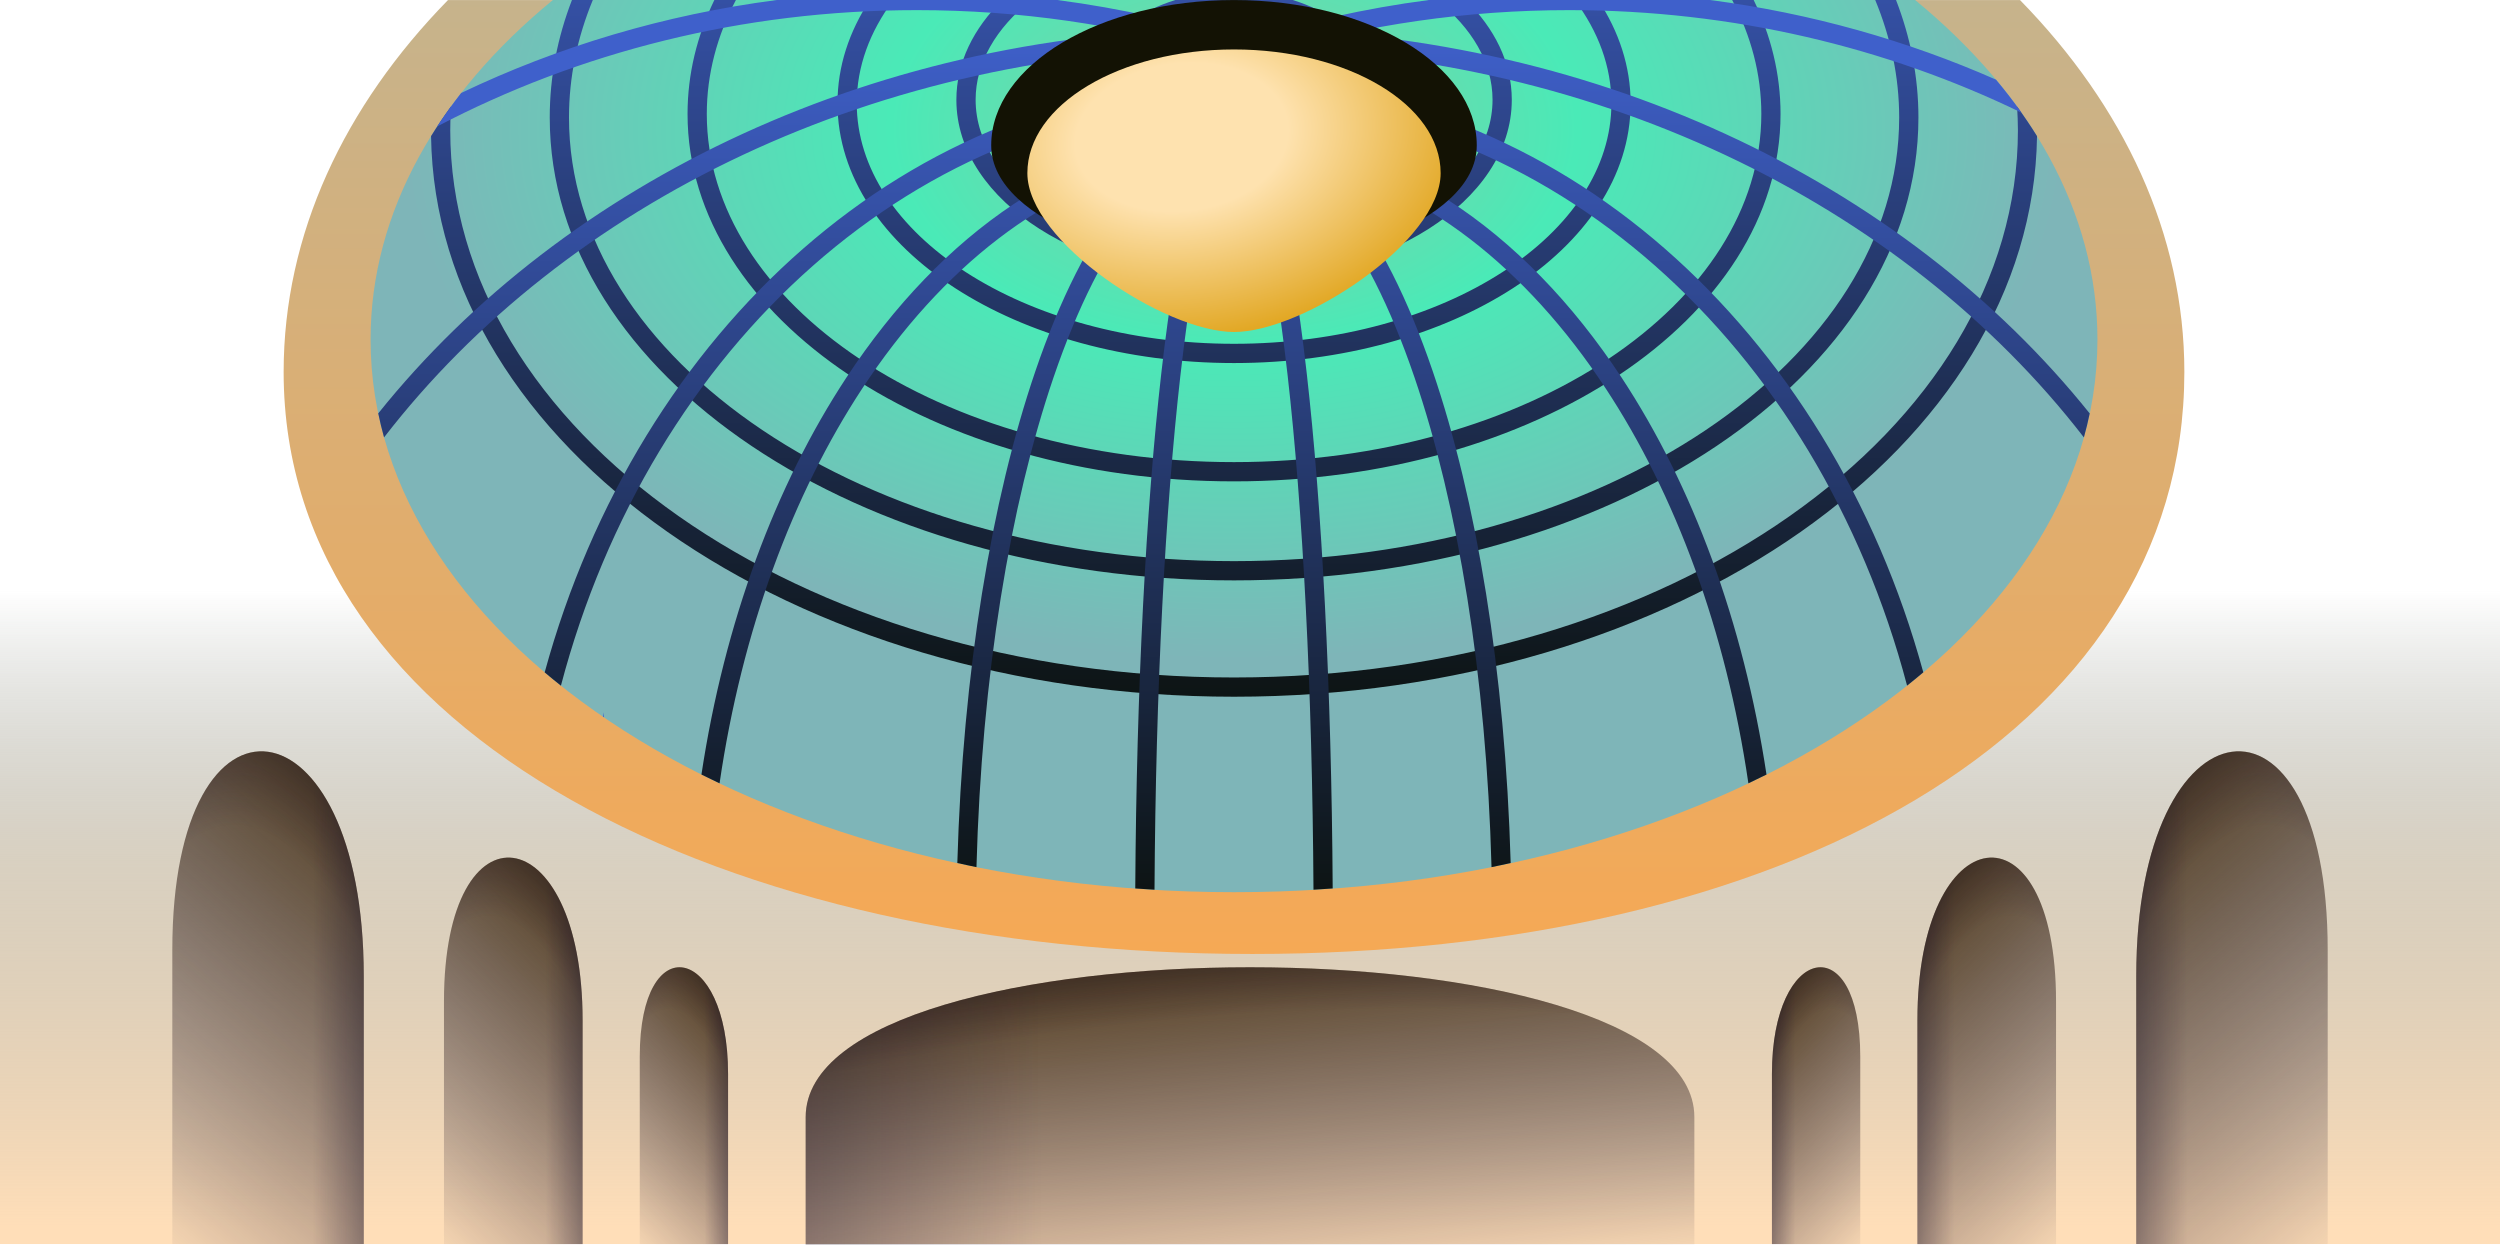
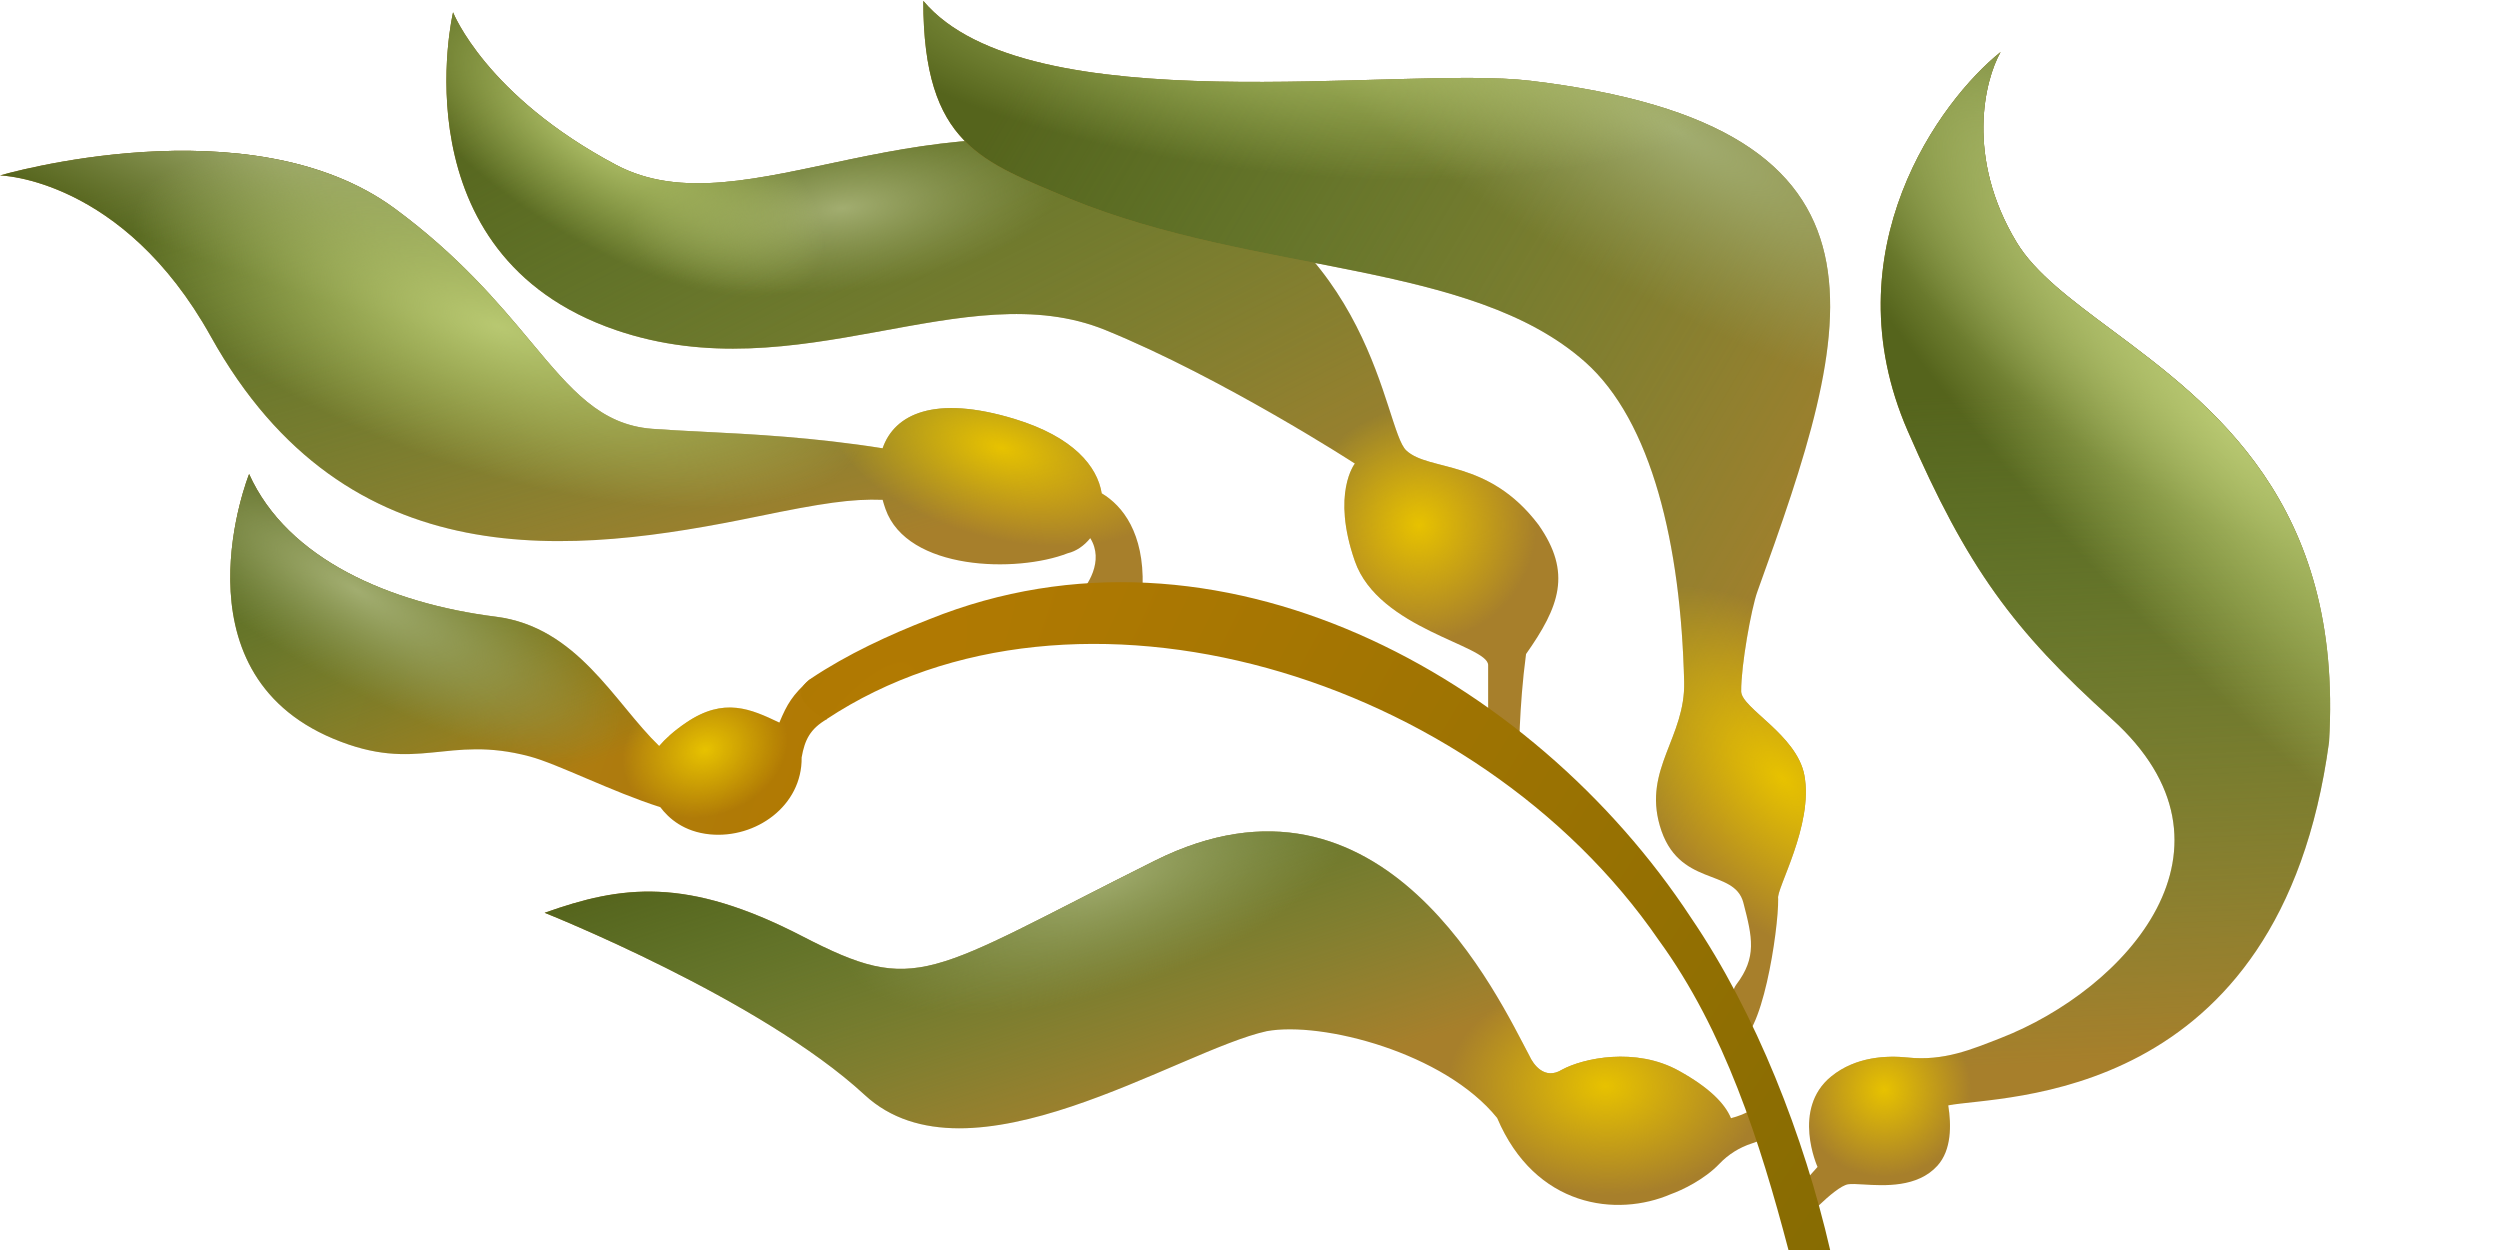
<svg xmlns="http://www.w3.org/2000/svg" viewBox="0 0 240 120" fill="none">
-   <path d="M0 56.645H240V119.426H0V56.645Z" fill="url(#paint0_linear_10773_34118)" />
-   <path d="M193.919 0.005C203.876 10.18 209.698 22.471 209.698 35.711C209.697 70.782 170.618 91.582 120.23 91.582C69.844 91.582 27.23 70.782 27.229 35.711C27.229 22.472 33.051 10.179 43.008 0.005H193.919Z" fill="url(#paint1_linear_10773_34118)" />
-   <path d="M183.849 0C194.816 8.995 201.354 20.308 201.355 32.601C201.355 61.897 164.241 85.65 118.463 85.65C72.685 85.65 35.575 61.897 35.575 32.601C35.576 20.308 42.111 8.995 53.077 0H183.849Z" fill="url(#paint2_radial_10773_34118)" />
-   <path d="M43.296 10.226C43.25 10.979 43.224 11.74 43.224 12.502C43.226 26.879 51.53 39.993 65.143 49.546C78.754 59.096 97.608 65.038 118.472 65.038C139.337 65.036 158.196 59.098 171.806 49.546C185.416 39.993 193.719 26.877 193.72 12.502C193.72 11.742 193.685 10.982 193.639 10.23C194.318 11.162 194.96 12.109 195.555 13.069C195.337 27.984 186.643 41.391 172.865 51.061C158.909 60.855 139.67 66.884 118.472 66.886C97.274 66.886 78.036 60.854 64.079 51.061C50.3 41.391 41.598 27.985 41.381 13.069C41.977 12.107 42.617 11.159 43.296 10.226ZM182.019 0.003C183.409 3.599 184.169 7.377 184.169 11.285C184.168 23.698 176.673 34.833 164.788 42.817C152.896 50.805 136.514 55.716 118.472 55.717C100.43 55.717 84.049 50.804 72.156 42.817C60.27 34.833 52.777 23.699 52.775 11.285C52.775 7.378 53.52 3.598 54.907 0.003H56.908C55.424 3.607 54.623 7.388 54.623 11.285C54.624 22.896 61.63 33.524 73.184 41.285C84.733 49.041 100.747 53.869 118.472 53.869C136.197 53.868 152.208 49.041 163.756 41.285C175.309 33.524 182.32 22.895 182.321 11.285C182.321 7.388 181.511 3.607 180.023 0.003H182.019ZM168.354 0.003C170.014 3.437 170.932 7.109 170.932 10.942C170.929 20.828 164.916 29.674 155.427 35.998C145.929 42.326 132.854 46.21 118.468 46.211C104.082 46.211 91.011 42.324 81.513 35.998C72.023 29.674 66.006 20.829 66.004 10.942C66.004 7.109 66.917 3.436 68.577 0.003H70.646C68.835 3.446 67.852 7.126 67.852 10.942C67.854 20.019 73.376 28.357 82.536 34.461C91.691 40.559 104.396 44.363 118.468 44.363C132.541 44.362 145.249 40.56 154.404 34.461C163.563 28.357 169.086 20.018 169.088 10.942C169.088 7.127 168.101 3.446 166.289 0.003H168.354ZM153.426 0.003C155.415 3.02 156.54 6.367 156.54 9.914C156.538 16.961 152.121 23.22 145.241 27.668C138.349 32.123 128.879 34.852 118.472 34.853C108.066 34.853 98.596 32.122 91.704 27.668C84.822 23.22 80.402 16.962 80.4 9.914C80.4 6.366 81.52 3.02 83.51 0.003H85.768C83.496 3.033 82.248 6.399 82.248 9.914C82.25 16.126 86.145 21.877 92.704 26.118C99.256 30.351 108.368 33.005 118.472 33.005C128.577 33.004 137.689 30.353 144.24 26.118C150.797 21.878 154.695 16.125 154.697 9.914C154.697 6.4 153.444 3.033 151.172 0.003H153.426ZM140.706 0.003C143.461 2.706 145.131 5.984 145.132 9.581C145.131 14.534 141.977 18.892 137.164 21.962C132.338 25.039 125.725 26.915 118.472 26.916C111.219 26.916 104.603 25.038 99.776 21.962C94.963 18.892 91.814 14.534 91.812 9.581C91.813 5.984 93.476 2.706 96.229 0.003H99.015C95.6 2.696 93.661 6.043 93.66 9.581C93.662 13.686 96.272 17.54 100.768 20.407C105.255 23.267 111.517 25.068 118.472 25.068C125.428 25.067 131.686 23.267 136.172 20.407C140.668 17.54 143.283 13.686 143.284 9.581C143.283 6.043 141.336 2.696 137.921 0.003H140.706ZM124.115 0.003C125.732 0.509 127.203 1.225 128.451 2.112C131.037 3.953 132.754 6.583 132.756 9.581C132.754 12.58 131.039 15.213 128.451 17.054C125.861 18.896 122.325 20.01 118.468 20.011C114.612 20.01 111.079 18.894 108.489 17.054C105.901 15.213 104.186 12.581 104.184 9.581C104.186 6.581 105.9 3.954 108.489 2.112C109.737 1.225 111.204 0.509 112.82 0.003H124.115ZM118.468 1.004C114.95 1.004 111.801 2.019 109.557 3.613C107.312 5.21 106.034 7.335 106.032 9.581C106.034 11.826 107.313 13.952 109.557 15.549C111.801 17.143 114.951 18.162 118.468 18.163C121.986 18.162 125.14 17.144 127.383 15.549C129.626 13.952 130.906 11.825 130.908 9.581C130.906 7.337 129.625 5.21 127.383 3.613C125.14 2.018 121.986 1.005 118.468 1.004Z" fill="url(#paint3_linear_10773_34118)" />
-   <path d="M118.463 12.906C133.105 12.907 146.245 21.924 155.68 36.258C162.469 46.575 167.362 59.699 169.584 74.357C169.011 74.645 168.429 74.922 167.845 75.2C165.699 60.552 160.853 47.48 154.138 37.276C146.508 25.683 136.54 17.853 125.495 15.498C126.789 16.481 128.029 17.723 129.204 19.18C132.375 23.113 135.191 28.748 137.538 35.627C141.75 47.974 144.499 64.497 145.024 82.849C144.414 82.981 143.803 83.122 143.186 83.245C142.689 64.896 139.955 48.432 135.789 36.222C133.48 29.453 130.751 24.04 127.766 20.338C125.622 17.68 123.396 15.964 121.145 15.205C121.699 16.285 122.22 17.746 122.696 19.518C123.739 23.401 124.668 28.98 125.445 35.821C126.902 48.641 127.824 66.018 127.938 85.292C127.325 85.336 126.711 85.377 126.094 85.413C125.984 66.141 125.061 48.79 123.611 36.028C122.837 29.22 121.919 23.747 120.911 19.996C120.405 18.115 119.891 16.715 119.387 15.809C119.137 15.357 118.911 15.07 118.729 14.907C118.573 14.768 118.487 14.755 118.468 14.754C118.466 14.754 118.381 14.752 118.207 14.907C118.025 15.07 117.795 15.357 117.544 15.809C117.041 16.715 116.526 18.115 116.021 19.996C115.013 23.747 114.095 29.22 113.321 36.028C111.87 48.79 110.943 66.141 110.833 85.413C110.215 85.377 109.599 85.336 108.985 85.292C109.099 66.018 110.029 48.641 111.486 35.821C112.264 28.98 113.192 23.401 114.236 19.518C114.711 17.749 115.229 16.289 115.782 15.209C113.534 15.97 111.311 17.684 109.17 20.338C106.184 24.04 103.452 29.452 101.142 36.222C96.977 48.432 94.237 64.896 93.741 83.245C93.124 83.122 92.513 82.981 91.903 82.849C92.428 64.496 95.186 47.974 99.398 35.627C101.745 28.748 104.56 23.112 107.732 19.18C108.905 17.726 110.14 16.484 111.432 15.502C100.388 17.858 90.418 25.685 82.789 37.276C76.075 47.48 71.222 60.551 69.078 75.2C68.493 74.922 67.911 74.645 67.338 74.357C69.56 59.698 74.458 46.575 81.247 36.258C90.387 22.372 103.006 13.475 117.098 12.933L118.463 12.906ZM118.468 7.826C149.515 7.828 175.66 31.711 184.638 64.545C184.129 64.976 183.608 65.4 183.079 65.821C174.493 33.221 148.728 9.676 118.468 9.674C88.205 9.674 62.432 33.222 53.848 65.825C53.319 65.404 52.798 64.981 52.289 64.549C61.266 31.711 87.418 7.826 118.468 7.826ZM118.463 2.742C152.554 2.743 182.722 17.365 200.612 39.692C200.451 40.464 200.265 41.23 200.053 41.991C182.681 19.503 152.685 4.591 118.463 4.59C84.242 4.591 54.241 19.502 36.869 41.991C36.657 41.229 36.472 40.461 36.31 39.688C54.2 17.361 84.374 2.743 118.463 2.742Z" fill="url(#paint4_linear_10773_34118)" />
-   <path d="M57.967 68.86C57.937 68.84 57.906 68.822 57.877 68.802C57.907 68.662 57.936 68.522 57.967 68.382V68.86ZM164.184 0.003C173.878 1.275 183.102 3.895 191.619 7.648C192.485 8.685 193.303 9.739 194.062 10.816C181.116 4.537 166.343 0.973 150.644 0.972C140.761 0.972 131.241 2.386 122.316 4.997C125.416 6.102 128.435 7.361 131.367 8.747H126.841C124.392 7.714 121.888 6.764 119.328 5.926C116.768 6.765 114.264 7.714 111.814 8.747H107.289C110.221 7.361 113.24 6.102 116.34 4.997C107.417 2.387 97.901 0.973 88.021 0.972C71.249 0.972 55.53 5.035 41.971 12.137C42.682 11.049 43.45 9.978 44.269 8.928C53.566 4.48 63.77 1.412 74.553 0.003H101.506C107.656 0.809 113.617 2.154 119.328 3.988C125.04 2.154 131.003 0.809 137.154 0.003H164.184Z" fill="#3F60CB" />
-   <path d="M141.77 13.956C141.77 21.662 126.269 25.812 118.463 25.812C110.657 25.812 95.156 21.662 95.156 13.956C95.156 6.25 105.591 0.004 118.463 0.004C131.335 0.004 141.77 6.25 141.77 13.956Z" fill="#131204" />
-   <path d="M138.302 16.623C138.302 23.182 125.109 31.873 118.464 31.873C111.82 31.873 98.627 23.182 98.627 16.623C98.627 10.064 107.508 4.747 118.464 4.747C129.42 4.747 138.302 10.064 138.302 16.623Z" fill="url(#paint5_radial_10773_34118)" />
-   <path d="M170.106 103.085C170.107 90.612 178.584 88.95 178.585 101.422V119.428H170.106V103.085Z" fill="url(#paint6_linear_10773_34118)" />
-   <path d="M170.106 103.085C170.107 90.612 178.584 88.95 178.585 101.422V119.428H170.106V103.085Z" fill="url(#paint7_radial_10773_34118)" />
-   <path d="M170.106 103.085C170.107 90.612 178.584 88.95 178.585 101.422V119.428H170.106V103.085Z" fill="url(#paint8_linear_10773_34118)" />
-   <path d="M184.07 97.964C184.071 78.376 197.38 76.55 197.38 96.139V119.428H184.07V97.964Z" fill="url(#paint9_linear_10773_34118)" />
-   <path d="M184.07 97.964C184.071 78.376 197.38 76.55 197.38 96.139V119.428H184.07V97.964Z" fill="url(#paint10_radial_10773_34118)" />
-   <path d="M184.07 97.964C184.071 78.376 197.38 76.55 197.38 96.139V119.428H184.07V97.964Z" fill="url(#paint11_linear_10773_34118)" />
-   <path d="M205.078 93.722C205.078 66.67 223.459 64.146 223.459 91.198V119.427H205.078V93.722Z" fill="url(#paint12_linear_10773_34118)" />
-   <path d="M205.078 93.722C205.078 66.67 223.459 64.146 223.459 91.198V119.427H205.078V93.722Z" fill="url(#paint13_radial_10773_34118)" />
-   <path d="M205.078 93.722C205.078 66.67 223.459 64.146 223.459 91.198V119.427H205.078V93.722Z" fill="url(#paint14_linear_10773_34118)" />
-   <path d="M69.894 103.085C69.893 90.612 61.416 88.95 61.416 101.422V119.428H69.894V103.085Z" fill="url(#paint15_linear_10773_34118)" />
-   <path d="M69.894 103.085C69.893 90.612 61.416 88.95 61.416 101.422V119.428H69.894V103.085Z" fill="url(#paint16_radial_10773_34118)" />
-   <path d="M69.894 103.085C69.893 90.612 61.416 88.95 61.416 101.422V119.428H69.894V103.085Z" fill="url(#paint17_linear_10773_34118)" />
-   <path d="M55.931 97.964C55.93 78.376 42.621 76.55 42.621 96.139V119.428H55.931V97.964Z" fill="url(#paint18_linear_10773_34118)" />
-   <path d="M55.931 97.964C55.93 78.376 42.621 76.55 42.621 96.139V119.428H55.931V97.964Z" fill="url(#paint19_radial_10773_34118)" />
-   <path d="M55.931 97.964C55.93 78.376 42.621 76.55 42.621 96.139V119.428H55.931V97.964Z" fill="url(#paint20_linear_10773_34118)" />
-   <path d="M34.923 93.722C34.923 66.67 16.542 64.146 16.542 91.198V119.427H34.923V93.722Z" fill="url(#paint21_linear_10773_34118)" />
-   <path d="M34.923 93.722C34.923 66.67 16.542 64.146 16.542 91.198V119.427H34.923V93.722Z" fill="url(#paint22_radial_10773_34118)" />
-   <path d="M34.923 93.722C34.923 66.67 16.542 64.146 16.542 91.198V119.427H34.923V93.722Z" fill="url(#paint23_linear_10773_34118)" />
-   <path d="M77.344 107.243C77.344 88.063 162.659 88.063 162.659 107.243V119.464H77.344V107.243Z" fill="url(#paint24_linear_10773_34118)" />
-   <path d="M77.344 107.243C77.344 88.063 162.659 88.063 162.659 107.243V119.464H77.344V107.243Z" fill="url(#paint25_radial_10773_34118)" />
-   <path d="M77.344 107.243C77.344 88.063 162.659 88.063 162.659 107.243V119.464H77.344V107.243Z" fill="url(#paint26_linear_10773_34118)" />
+   <path d="M84.733 47.984C84.813 48.281 84.906 48.577 85.01 48.872C87.101 54.784 97.61 55.022 102.506 53.111C103.312 52.92 104.074 52.399 104.666 51.662C106.009 53.827 104.48 56.275 103.194 57.5L109.694 56.25C109.831 51.185 107.789 48.564 105.766 47.361C105.345 44.78 103.059 41.944 97.398 40.221C89.678 37.871 85.858 39.779 84.731 43.037C78.124 41.98 72.163 41.682 67.408 41.445C65.63 41.356 64.022 41.276 62.61 41.168C57.634 40.787 54.843 37.452 50.955 32.806C47.855 29.101 44.058 24.563 37.899 20.024C24.007 9.792 0 16.84 0 16.84C0 16.84 11.768 17.068 20.239 32.3C33.328 55.828 55.074 53.216 72.726 49.58C78.952 48.297 81.773 47.874 84.733 47.984Z" fill="#A77F2B" />
+   <path d="M84.733 47.984C84.813 48.281 84.906 48.577 85.01 48.872C87.101 54.784 97.61 55.022 102.506 53.111C103.312 52.92 104.074 52.399 104.666 51.662C106.009 53.827 104.48 56.275 103.194 57.5L109.694 56.25C109.831 51.185 107.789 48.564 105.766 47.361C105.345 44.78 103.059 41.944 97.398 40.221C89.678 37.871 85.858 39.779 84.731 43.037C78.124 41.98 72.163 41.682 67.408 41.445C65.63 41.356 64.022 41.276 62.61 41.168C57.634 40.787 54.843 37.452 50.955 32.806C47.855 29.101 44.058 24.563 37.899 20.024C24.007 9.792 0 16.84 0 16.84C0 16.84 11.768 17.068 20.239 32.3C33.328 55.828 55.074 53.216 72.726 49.58C78.952 48.297 81.773 47.874 84.733 47.984Z" fill="url(#paint0_linear_202_7448)" />
+   <path d="M84.733 47.984C84.813 48.281 84.906 48.577 85.01 48.872C87.101 54.784 97.61 55.022 102.506 53.111C103.312 52.92 104.074 52.399 104.666 51.662C106.009 53.827 104.48 56.275 103.194 57.5L109.694 56.25C109.831 51.185 107.789 48.564 105.766 47.361C105.345 44.78 103.059 41.944 97.398 40.221C89.678 37.871 85.858 39.779 84.731 43.037C78.124 41.98 72.163 41.682 67.408 41.445C65.63 41.356 64.022 41.276 62.61 41.168C57.634 40.787 54.843 37.452 50.955 32.806C47.855 29.101 44.058 24.563 37.899 20.024C24.007 9.792 0 16.84 0 16.84C0 16.84 11.768 17.068 20.239 32.3C33.328 55.828 55.074 53.216 72.726 49.58C78.952 48.297 81.773 47.874 84.733 47.984Z" fill="url(#paint1_radial_202_7448)" />
+   <path d="M84.733 47.984C84.813 48.281 84.906 48.577 85.01 48.872C87.101 54.784 97.61 55.022 102.506 53.111C103.312 52.92 104.074 52.399 104.666 51.662C106.009 53.827 104.48 56.275 103.194 57.5L109.694 56.25C109.831 51.185 107.789 48.564 105.766 47.361C105.345 44.78 103.059 41.944 97.398 40.221C89.678 37.871 85.858 39.779 84.731 43.037C78.124 41.98 72.163 41.682 67.408 41.445C65.63 41.356 64.022 41.276 62.61 41.168C57.634 40.787 54.843 37.452 50.955 32.806C47.855 29.101 44.058 24.563 37.899 20.024C24.007 9.792 0 16.84 0 16.84C0 16.84 11.768 17.068 20.239 32.3C33.328 55.828 55.074 53.216 72.726 49.58C78.952 48.297 81.773 47.874 84.733 47.984Z" fill="url(#paint2_radial_202_7448)" />
+   <path d="M84.733 47.984C84.813 48.281 84.906 48.577 85.01 48.872C87.101 54.784 97.61 55.022 102.506 53.111C103.312 52.92 104.074 52.399 104.666 51.662C106.009 53.827 104.48 56.275 103.194 57.5L109.694 56.25C109.831 51.185 107.789 48.564 105.766 47.361C105.345 44.78 103.059 41.944 97.398 40.221C89.678 37.871 85.858 39.779 84.731 43.037C78.124 41.98 72.163 41.682 67.408 41.445C65.63 41.356 64.022 41.276 62.61 41.168C57.634 40.787 54.843 37.452 50.955 32.806C47.855 29.101 44.058 24.563 37.899 20.024C24.007 9.792 0 16.84 0 16.84C0 16.84 11.768 17.068 20.239 32.3C33.328 55.828 55.074 53.216 72.726 49.58C78.952 48.297 81.773 47.874 84.733 47.984Z" fill="url(#paint3_radial_202_7448)" />
+   <path d="M79.378 69.036C79.378 69.036 78.43 64.592 77.682 65.272C76.082 66.732 75.569 67.562 74.819 69.368C72.069 68.062 69.518 66.9 65.878 69.368C64.666 70.192 63.866 70.932 63.278 71.62C58.97 67.432 55.422 60.184 47.602 59.204C37.45 57.932 27.594 53.696 23.914 45.508C23.914 45.508 16.394 64.384 32.006 70.92C40.098 74.308 42.894 70.496 50.838 72.616C53.53 73.332 58.746 76.012 63.39 77.488C64.194 78.56 65.646 79.856 68.158 80.1C72.546 80.524 77.022 77.372 76.958 72.712C77.258 71.016 77.774 69.98 79.374 69.04L79.378 69.036Z" fill="url(#paint4_linear_202_7448)" />
+   <path d="M79.378 69.036C79.378 69.036 78.43 64.592 77.682 65.272C76.082 66.732 75.569 67.562 74.819 69.368C72.069 68.062 69.518 66.9 65.878 69.368C64.666 70.192 63.866 70.932 63.278 71.62C58.97 67.432 55.422 60.184 47.602 59.204C37.45 57.932 27.594 53.696 23.914 45.508C23.914 45.508 16.394 64.384 32.006 70.92C40.098 74.308 42.894 70.496 50.838 72.616C53.53 73.332 58.746 76.012 63.39 77.488C64.194 78.56 65.646 79.856 68.158 80.1C72.546 80.524 77.022 77.372 76.958 72.712C77.258 71.016 77.774 69.98 79.374 69.04L79.378 69.036Z" fill="url(#paint5_linear_202_7448)" />
+   <path d="M79.378 69.036C79.378 69.036 78.43 64.592 77.682 65.272C76.082 66.732 75.569 67.562 74.819 69.368C72.069 68.062 69.518 66.9 65.878 69.368C64.666 70.192 63.866 70.932 63.278 71.62C58.97 67.432 55.422 60.184 47.602 59.204C37.45 57.932 27.594 53.696 23.914 45.508C23.914 45.508 16.394 64.384 32.006 70.92C40.098 74.308 42.894 70.496 50.838 72.616C53.53 73.332 58.746 76.012 63.39 77.488C64.194 78.56 65.646 79.856 68.158 80.1C72.546 80.524 77.022 77.372 76.958 72.712C77.258 71.016 77.774 69.98 79.374 69.04L79.378 69.036Z" fill="url(#paint6_radial_202_7448)" />
+   <path d="M79.378 69.036C79.378 69.036 78.43 64.592 77.682 65.272C76.082 66.732 75.569 67.562 74.819 69.368C72.069 68.062 69.518 66.9 65.878 69.368C64.666 70.192 63.866 70.932 63.278 71.62C58.97 67.432 55.422 60.184 47.602 59.204C37.45 57.932 27.594 53.696 23.914 45.508C23.914 45.508 16.394 64.384 32.006 70.92C40.098 74.308 42.894 70.496 50.838 72.616C53.53 73.332 58.746 76.012 63.39 77.488C64.194 78.56 65.646 79.856 68.158 80.1C72.546 80.524 77.022 77.372 76.958 72.712C77.258 71.016 77.774 69.98 79.374 69.04L79.378 69.036Z" fill="url(#paint7_radial_202_7448)" />
+   <path d="M142.861 68.375C142.861 68.375 142.861 65.75 142.861 63.849C142.861 61.949 132.34 60.392 130.069 53.875C127.797 47.358 130.069 44.5 130.069 44.5C130.069 44.5 117.309 36.243 106.119 31.684C92.619 26.184 76.619 37.684 59.119 31.684C38.027 24.452 43.493 1.184 43.493 1.184C43.493 1.184 46.619 9.184 59.119 15.819C71.619 22.455 88.931 7.776 112.309 15.819C131.966 22.582 132.807 41.187 135 43.243C137.194 45.3 142.861 44 147.694 50.375C150.944 55 149.694 58.25 146.5 62.789C145.819 67.875 145.819 72.75 145.819 72.75L141.942 71.55L142.861 68.375Z" fill="#A77F2B" />
+   <path d="M142.861 68.375C142.861 68.375 142.861 65.75 142.861 63.849C142.861 61.949 132.34 60.392 130.069 53.875C127.797 47.358 130.069 44.5 130.069 44.5C130.069 44.5 117.309 36.243 106.119 31.684C92.619 26.184 76.619 37.684 59.119 31.684C38.027 24.452 43.493 1.184 43.493 1.184C43.493 1.184 46.619 9.184 59.119 15.819C71.619 22.455 88.931 7.776 112.309 15.819C131.966 22.582 132.807 41.187 135 43.243C137.194 45.3 142.861 44 147.694 50.375C150.944 55 149.694 58.25 146.5 62.789C145.819 67.875 145.819 72.75 145.819 72.75L141.942 71.55L142.861 68.375Z" fill="url(#paint8_linear_202_7448)" />
+   <path d="M142.861 68.375C142.861 68.375 142.861 65.75 142.861 63.849C142.861 61.949 132.34 60.392 130.069 53.875C127.797 47.358 130.069 44.5 130.069 44.5C130.069 44.5 117.309 36.243 106.119 31.684C92.619 26.184 76.619 37.684 59.119 31.684C38.027 24.452 43.493 1.184 43.493 1.184C43.493 1.184 46.619 9.184 59.119 15.819C71.619 22.455 88.931 7.776 112.309 15.819C131.966 22.582 132.807 41.187 135 43.243C137.194 45.3 142.861 44 147.694 50.375C150.944 55 149.694 58.25 146.5 62.789C145.819 67.875 145.819 72.75 145.819 72.75L141.942 71.55L142.861 68.375Z" fill="url(#paint9_radial_202_7448)" />
+   <path d="M142.861 68.375C142.861 68.375 142.861 65.75 142.861 63.849C142.861 61.949 132.34 60.392 130.069 53.875C127.797 47.358 130.069 44.5 130.069 44.5C130.069 44.5 117.309 36.243 106.119 31.684C92.619 26.184 76.619 37.684 59.119 31.684C38.027 24.452 43.493 1.184 43.493 1.184C43.493 1.184 46.619 9.184 59.119 15.819C71.619 22.455 88.931 7.776 112.309 15.819C131.966 22.582 132.807 41.187 135 43.243C137.194 45.3 142.861 44 147.694 50.375C150.944 55 149.694 58.25 146.5 62.789C145.819 67.875 145.819 72.75 145.819 72.75L141.942 71.55L142.861 68.375Z" fill="url(#paint10_radial_202_7448)" />
+   <path d="M142.861 68.375C142.861 68.375 142.861 65.75 142.861 63.849C142.861 61.949 132.34 60.392 130.069 53.875C127.797 47.358 130.069 44.5 130.069 44.5C130.069 44.5 117.309 36.243 106.119 31.684C92.619 26.184 76.619 37.684 59.119 31.684C38.027 24.452 43.493 1.184 43.493 1.184C43.493 1.184 46.619 9.184 59.119 15.819C71.619 22.455 88.931 7.776 112.309 15.819C131.966 22.582 132.807 41.187 135 43.243C137.194 45.3 142.861 44 147.694 50.375C150.944 55 149.694 58.25 146.5 62.789C145.819 67.875 145.819 72.75 145.819 72.75L141.942 71.55L142.861 68.375Z" fill="url(#paint11_radial_202_7448)" />
+   <path d="M102.752 19.105C120.633 26.383 141.178 24.992 152.167 34.744C158.578 40.433 161.363 52.308 161.681 65.465C161.808 70.787 157.772 73.8 159.337 79.253C161.057 85.246 166.492 83.286 167.366 86.666C168.236 90.024 168.661 91.9 166.698 94.5C165.435 96.173 168.709 97.449 166.698 99.999C169.106 100.083 170.75 89.299 170.703 86.282C170.476 85.372 174.115 79.211 173.217 74.415C172.487 70.53 167.167 67.98 167.151 66.379C167.123 63.947 168.133 58.381 168.709 56.792C177.873 31.423 184.051 12.196 146.888 7.75C134.469 6.264 98.638 12 88.638 0.087C88.638 14 94.347 15.487 102.752 19.105Z" fill="#A77F2B" />
+   <path d="M102.752 19.105C120.633 26.383 141.178 24.992 152.167 34.744C158.578 40.433 161.363 52.308 161.681 65.465C161.808 70.787 157.772 73.8 159.337 79.253C161.057 85.246 166.492 83.286 167.366 86.666C168.236 90.024 168.661 91.9 166.698 94.5C165.435 96.173 168.709 97.449 166.698 99.999C169.106 100.083 170.75 89.299 170.703 86.282C170.476 85.372 174.115 79.211 173.217 74.415C172.487 70.53 167.167 67.98 167.151 66.379C167.123 63.947 168.133 58.381 168.709 56.792C177.873 31.423 184.051 12.196 146.888 7.75C134.469 6.264 98.638 12 88.638 0.087C88.638 14 94.347 15.487 102.752 19.105Z" fill="url(#paint12_linear_202_7448)" />
+   <path d="M102.752 19.105C120.633 26.383 141.178 24.992 152.167 34.744C158.578 40.433 161.363 52.308 161.681 65.465C161.808 70.787 157.772 73.8 159.337 79.253C161.057 85.246 166.492 83.286 167.366 86.666C168.236 90.024 168.661 91.9 166.698 94.5C165.435 96.173 168.709 97.449 166.698 99.999C169.106 100.083 170.75 89.299 170.703 86.282C170.476 85.372 174.115 79.211 173.217 74.415C172.487 70.53 167.167 67.98 167.151 66.379C167.123 63.947 168.133 58.381 168.709 56.792C177.873 31.423 184.051 12.196 146.888 7.75C134.469 6.264 98.638 12 88.638 0.087C88.638 14 94.347 15.487 102.752 19.105Z" fill="url(#paint13_radial_202_7448)" />
+   <path d="M102.752 19.105C120.633 26.383 141.178 24.992 152.167 34.744C158.578 40.433 161.363 52.308 161.681 65.465C161.808 70.787 157.772 73.8 159.337 79.253C161.057 85.246 166.492 83.286 167.366 86.666C168.236 90.024 168.661 91.9 166.698 94.5C165.435 96.173 168.709 97.449 166.698 99.999C169.106 100.083 170.75 89.299 170.703 86.282C170.476 85.372 174.115 79.211 173.217 74.415C172.487 70.53 167.167 67.98 167.151 66.379C167.123 63.947 168.133 58.381 168.709 56.792C177.873 31.423 184.051 12.196 146.888 7.75C134.469 6.264 98.638 12 88.638 0.087C88.638 14 94.347 15.487 102.752 19.105Z" fill="url(#paint14_radial_202_7448)" />
+   <path d="M102.752 19.105C120.633 26.383 141.178 24.992 152.167 34.744C158.578 40.433 161.363 52.308 161.681 65.465C161.808 70.787 157.772 73.8 159.337 79.253C161.057 85.246 166.492 83.286 167.366 86.666C168.236 90.024 168.661 91.9 166.698 94.5C165.435 96.173 168.709 97.449 166.698 99.999C169.106 100.083 170.75 89.299 170.703 86.282C170.476 85.372 174.115 79.211 173.217 74.415C172.487 70.53 167.167 67.98 167.151 66.379C167.123 63.947 168.133 58.381 168.709 56.792C177.873 31.423 184.051 12.196 146.888 7.75C134.469 6.264 98.638 12 88.638 0.087C88.638 14 94.347 15.487 102.752 19.105Z" fill="url(#paint15_radial_202_7448)" />
+   <path d="M171.142 108.236L169.73 104.848C169.046 106.284 167.566 106.984 166.174 107.348C165.598 105.956 164.122 104.424 161.178 102.796C157.01 100.484 151.966 101.6 149.962 102.684C148.27 103.736 147.186 102.16 146.826 101.364C143.954 95.992 132.838 71.64 110.858 82.632C88.878 93.624 88.13 95.62 77.014 89.876C65.898 84.132 59.654 85.004 52.286 87.628C52.286 87.628 73.018 95.872 83.01 105.112C93.002 114.352 113.11 100.864 121.602 98.992C126.922 98.02 138.686 101.076 143.73 107.324C147.382 115.924 155.21 116.88 160.41 114.636C161.45 114.268 163.63 113.232 165.07 111.716C165.922 110.82 166.994 110.152 168.17 109.772C170.71 108.952 171.142 108.236 171.142 108.236Z" fill="#A77F2B" />
+   <path d="M171.142 108.236L169.73 104.848C169.046 106.284 167.566 106.984 166.174 107.348C165.598 105.956 164.122 104.424 161.178 102.796C157.01 100.484 151.966 101.6 149.962 102.684C148.27 103.736 147.186 102.16 146.826 101.364C143.954 95.992 132.838 71.64 110.858 82.632C88.878 93.624 88.13 95.62 77.014 89.876C65.898 84.132 59.654 85.004 52.286 87.628C52.286 87.628 73.018 95.872 83.01 105.112C93.002 114.352 113.11 100.864 121.602 98.992C126.922 98.02 138.686 101.076 143.73 107.324C147.382 115.924 155.21 116.88 160.41 114.636C161.45 114.268 163.63 113.232 165.07 111.716C165.922 110.82 166.994 110.152 168.17 109.772C170.71 108.952 171.142 108.236 171.142 108.236Z" fill="url(#paint16_linear_202_7448)" />
+   <path d="M171.142 108.236L169.73 104.848C169.046 106.284 167.566 106.984 166.174 107.348C165.598 105.956 164.122 104.424 161.178 102.796C157.01 100.484 151.966 101.6 149.962 102.684C148.27 103.736 147.186 102.16 146.826 101.364C143.954 95.992 132.838 71.64 110.858 82.632C88.878 93.624 88.13 95.62 77.014 89.876C65.898 84.132 59.654 85.004 52.286 87.628C52.286 87.628 73.018 95.872 83.01 105.112C93.002 114.352 113.11 100.864 121.602 98.992C126.922 98.02 138.686 101.076 143.73 107.324C147.382 115.924 155.21 116.88 160.41 114.636C161.45 114.268 163.63 113.232 165.07 111.716C165.922 110.82 166.994 110.152 168.17 109.772C170.71 108.952 171.142 108.236 171.142 108.236Z" fill="url(#paint17_radial_202_7448)" />
+   <path d="M171.142 108.236L169.73 104.848C169.046 106.284 167.566 106.984 166.174 107.348C165.598 105.956 164.122 104.424 161.178 102.796C157.01 100.484 151.966 101.6 149.962 102.684C148.27 103.736 147.186 102.16 146.826 101.364C143.954 95.992 132.838 71.64 110.858 82.632C88.878 93.624 88.13 95.62 77.014 89.876C65.898 84.132 59.654 85.004 52.286 87.628C52.286 87.628 73.018 95.872 83.01 105.112C93.002 114.352 113.11 100.864 121.602 98.992C126.922 98.02 138.686 101.076 143.73 107.324C147.382 115.924 155.21 116.88 160.41 114.636C161.45 114.268 163.63 113.232 165.07 111.716C165.922 110.82 166.994 110.152 168.17 109.772C170.71 108.952 171.142 108.236 171.142 108.236Z" fill="url(#paint18_radial_202_7448)" />
+   <path d="M187.029 106.115C192.054 105.125 218.902 106.115 223.587 71.234C224.987 48.256 212.344 38.841 202.709 31.667C198.786 28.746 195.361 26.196 193.587 23.253C188.682 15.118 190.521 7.695 192.054 5C186.288 9.607 175.611 24.06 183.144 41.375C188.856 54.504 193.253 60.491 202.709 69C216.457 81.372 204.086 94.973 192.054 99.658C189.276 100.739 186.603 101.884 183.144 101.523C181.179 101.318 178.164 101.416 175.796 103.341C171.961 106.457 174.483 112.026 174.483 112.026L171.142 115.76L172.784 117.585C172.784 117.585 176.097 113.918 177.409 113.694C177.728 113.64 178.25 113.671 178.893 113.71C180.897 113.83 184.08 114.021 185.99 111.912C187.354 110.408 187.335 108.007 187.029 106.115Z" fill="#A77F2B" />
+   <path d="M187.029 106.115C192.054 105.125 218.902 106.115 223.587 71.234C224.987 48.256 212.344 38.841 202.709 31.667C198.786 28.746 195.361 26.196 193.587 23.253C188.682 15.118 190.521 7.695 192.054 5C186.288 9.607 175.611 24.06 183.144 41.375C188.856 54.504 193.253 60.491 202.709 69C216.457 81.372 204.086 94.973 192.054 99.658C189.276 100.739 186.603 101.884 183.144 101.523C181.179 101.318 178.164 101.416 175.796 103.341C171.961 106.457 174.483 112.026 174.483 112.026L171.142 115.76L172.784 117.585C172.784 117.585 176.097 113.918 177.409 113.694C177.728 113.64 178.25 113.671 178.893 113.71C180.897 113.83 184.08 114.021 185.99 111.912C187.354 110.408 187.335 108.007 187.029 106.115Z" fill="url(#paint19_linear_202_7448)" />
+   <path d="M187.029 106.115C192.054 105.125 218.902 106.115 223.587 71.234C224.987 48.256 212.344 38.841 202.709 31.667C198.786 28.746 195.361 26.196 193.587 23.253C188.682 15.118 190.521 7.695 192.054 5C186.288 9.607 175.611 24.06 183.144 41.375C188.856 54.504 193.253 60.491 202.709 69C216.457 81.372 204.086 94.973 192.054 99.658C189.276 100.739 186.603 101.884 183.144 101.523C181.179 101.318 178.164 101.416 175.796 103.341C171.961 106.457 174.483 112.026 174.483 112.026L171.142 115.76L172.784 117.585C172.784 117.585 176.097 113.918 177.409 113.694C177.728 113.64 178.25 113.671 178.893 113.71C180.897 113.83 184.08 114.021 185.99 111.912C187.354 110.408 187.335 108.007 187.029 106.115Z" fill="url(#paint20_radial_202_7448)" />
+   <path d="M187.029 106.115C192.054 105.125 218.902 106.115 223.587 71.234C224.987 48.256 212.344 38.841 202.709 31.667C198.786 28.746 195.361 26.196 193.587 23.253C188.682 15.118 190.521 7.695 192.054 5C186.288 9.607 175.611 24.06 183.144 41.375C188.856 54.504 193.253 60.491 202.709 69C216.457 81.372 204.086 94.973 192.054 99.658C189.276 100.739 186.603 101.884 183.144 101.523C181.179 101.318 178.164 101.416 175.796 103.341C171.961 106.457 174.483 112.026 174.483 112.026L171.142 115.76L172.784 117.585C172.784 117.585 176.097 113.918 177.409 113.694C177.728 113.64 178.25 113.671 178.893 113.71C180.897 113.83 184.08 114.021 185.99 111.912C187.354 110.408 187.335 108.007 187.029 106.115Z" fill="url(#paint21_radial_202_7448)" />
+   <path d="M187.029 106.115C192.054 105.125 218.902 106.115 223.587 71.234C224.987 48.256 212.344 38.841 202.709 31.667C198.786 28.746 195.361 26.196 193.587 23.253C188.682 15.118 190.521 7.695 192.054 5C186.288 9.607 175.611 24.06 183.144 41.375C188.856 54.504 193.253 60.491 202.709 69C216.457 81.372 204.086 94.973 192.054 99.658C189.276 100.739 186.603 101.884 183.144 101.523C181.179 101.318 178.164 101.416 175.796 103.341C171.961 106.457 174.483 112.026 174.483 112.026L171.142 115.76L172.784 117.585C172.784 117.585 176.097 113.918 177.409 113.694C177.728 113.64 178.25 113.671 178.893 113.71C180.897 113.83 184.08 114.021 185.99 111.912C187.354 110.408 187.335 108.007 187.029 106.115Z" fill="url(#paint22_radial_202_7448)" />
+   <path d="M77.846 65.144C81.322 62.816 85.37 60.94 89.234 59.44C116.846 48.324 147.034 64.796 162.338 88.104C168.618 97.328 173.194 109.148 175.694 120H171.694C168.958 109.604 165.554 98.936 159.258 90.28C141.65 64.652 103.179 53.251 79.319 69.062C79.319 69.062 75.074 67.043 77.85 65.148L77.846 65.144Z" fill="url(#paint23_radial_202_7448)" />
  <defs>
-     <linearGradient id="paint0_linear_10773_34118" x1="125.361" y1="117.693" x2="125.361" y2="56.645" gradientUnits="userSpaceOnUse">
-       <stop stop-color="#FFDEB8" />
-       <stop offset="0.576" stop-color="#BCAD92" stop-opacity="0.57" />
-       <stop offset="1" stop-color="#626B61" stop-opacity="0" />
+     <linearGradient id="paint0_linear_202_7448" x1="30.221" y1="12.252" x2="44.882" y2="63.54" gradientUnits="userSpaceOnUse">
+       <stop stop-color="#55641C" />
+       <stop offset="1" stop-color="#2A8A46" stop-opacity="0" />
    </linearGradient>
-     <linearGradient id="paint1_linear_10773_34118" x1="118.465" y1="-25.338" x2="118.465" y2="96.237" gradientUnits="userSpaceOnUse">
-       <stop stop-color="#B9B69B" />
-       <stop offset="1" stop-color="#F8A852" />
+     <radialGradient id="paint1_radial_202_7448" cx="0" cy="0" r="1" gradientUnits="userSpaceOnUse" gradientTransform="translate(96.1939 43) rotate(104.744) scale(9.82344 19.3878)">
+       <stop stop-color="#E7C200" />
+       <stop offset="0.881" stop-color="#E7C200" stop-opacity="0" />
+     </radialGradient>
+     <radialGradient id="paint2_radial_202_7448" cx="0" cy="0" r="1" gradientUnits="userSpaceOnUse" gradientTransform="translate(24.452 13.2703) rotate(110.35) scale(14.5905 63.4704)">
+       <stop stop-color="#A2AD70" />
+       <stop offset="0.872" stop-color="#95A160" stop-opacity="0" />
+     </radialGradient>
+     <radialGradient id="paint3_radial_202_7448" cx="0" cy="0" r="1" gradientUnits="userSpaceOnUse" gradientTransform="translate(47.8796 31.3361) rotate(108.136) scale(16.0488 42.0866)">
+       <stop stop-color="#B8C871" />
+       <stop offset="0.872" stop-color="#C0D26F" stop-opacity="0" />
+     </radialGradient>
+     <linearGradient id="paint4_linear_202_7448" x1="23.319" y1="46.5" x2="79.378" y2="65.875" gradientUnits="userSpaceOnUse">
+       <stop stop-color="#A77F2B" />
+       <stop offset="1" stop-color="#B17A03" />
    </linearGradient>
-     <radialGradient id="paint2_radial_10773_34118" cx="0" cy="0" r="1" gradientUnits="userSpaceOnUse" gradientTransform="translate(118.465 12.2615) rotate(90) scale(73.3877 114.668)">
-       <stop stop-color="#88CAA5" />
-       <stop offset="0.288" stop-color="#4AEAB7" />
-       <stop offset="0.697" stop-color="#7EB5B8" />
+     <linearGradient id="paint5_linear_202_7448" x1="35.291" y1="43.993" x2="48.024" y2="76.888" gradientUnits="userSpaceOnUse">
+       <stop stop-color="#55641C" />
+       <stop offset="1" stop-color="#2A8A46" stop-opacity="0" />
+     </linearGradient>
+     <radialGradient id="paint6_radial_202_7448" cx="0" cy="0" r="1" gradientUnits="userSpaceOnUse" gradientTransform="translate(67.6937 72) rotate(71.5651) scale(6.32456 8.07827)">
+       <stop stop-color="#E7C200" />
+       <stop offset="1" stop-color="#E7C200" stop-opacity="0" />
    </radialGradient>
-     <linearGradient id="paint3_linear_10773_34118" x1="118.465" y1="-18.015" x2="118.465" y2="66.886" gradientUnits="userSpaceOnUse">
-       <stop stop-color="#3F60CB" />
-       <stop offset="1" stop-color="#0D1414" />
+     <radialGradient id="paint7_radial_202_7448" cx="0" cy="0" r="1" gradientUnits="userSpaceOnUse" gradientTransform="translate(34.1938 56.625) rotate(120.101) scale(9.96948 33.3925)">
+       <stop stop-color="#A2AD70" />
+       <stop offset="0.866" stop-color="#95A160" stop-opacity="0" />
+     </radialGradient>
+     <linearGradient id="paint8_linear_202_7448" x1="89.344" y1="-13.241" x2="124.797" y2="55.981" gradientUnits="userSpaceOnUse">
+       <stop stop-color="#55641C" />
+       <stop offset="1" stop-color="#2A8A46" stop-opacity="0" />
    </linearGradient>
-     <linearGradient id="paint4_linear_10773_34118" x1="118.461" y1="2.742" x2="118.461" y2="85.413" gradientUnits="userSpaceOnUse">
-       <stop stop-color="#3F60CB" />
-       <stop offset="1" stop-color="#0D1414" />
+     <radialGradient id="paint9_radial_202_7448" cx="0" cy="0" r="1" gradientUnits="userSpaceOnUse" gradientTransform="translate(136.194 50.375) rotate(49.0535) scale(11.2535)">
+       <stop stop-color="#E7C200" />
+       <stop offset="1" stop-color="#E7C200" stop-opacity="0" />
+     </radialGradient>
+     <radialGradient id="paint10_radial_202_7448" cx="0" cy="0" r="1" gradientUnits="userSpaceOnUse" gradientTransform="translate(80.9438 20) rotate(83.2902) scale(14.9776 39.428)">
+       <stop stop-color="#A2AD70" />
+       <stop offset="0.526" stop-color="#95A160" stop-opacity="0" />
+     </radialGradient>
+     <radialGradient id="paint11_radial_202_7448" cx="0" cy="0" r="1" gradientUnits="userSpaceOnUse" gradientTransform="translate(57.5688 12.625) rotate(-57.3391) scale(11.5812 28.5054)">
+       <stop stop-color="#B8C871" />
+       <stop offset="0.872" stop-color="#C0D26F" stop-opacity="0" />
+     </radialGradient>
+     <linearGradient id="paint12_linear_202_7448" x1="90.409" y1="12.97" x2="173.258" y2="62.014" gradientUnits="userSpaceOnUse">
+       <stop offset="0.036" stop-color="#55641C" />
+       <stop offset="1" stop-color="#2A8A46" stop-opacity="0" />
    </linearGradient>
-     <radialGradient id="paint5_radial_10773_34118" cx="0" cy="0" r="1" gradientTransform="matrix(5.01813 18.712 -27.369 5.19964 113.446 13.161)" gradientUnits="userSpaceOnUse">
-       <stop offset="0.367" stop-color="#FEE2AF" />
-       <stop offset="1" stop-color="#E2A825" />
+     <radialGradient id="paint13_radial_202_7448" cx="0" cy="0" r="1" gradientUnits="userSpaceOnUse" gradientTransform="translate(171.194 74.75) rotate(134.215) scale(12.9059 23.0176)">
+       <stop stop-color="#E7C200" />
+       <stop offset="1" stop-color="#E7C200" stop-opacity="0" />
    </radialGradient>
-     <linearGradient id="paint6_linear_10773_34118" x1="187.049" y1="112.396" x2="166.981" y2="93.424" gradientUnits="userSpaceOnUse">
-       <stop stop-color="#110628" stop-opacity="0" />
-       <stop offset="1" stop-color="#492F03" />
+     <radialGradient id="paint14_radial_202_7448" cx="0" cy="0" r="1" gradientUnits="userSpaceOnUse" gradientTransform="translate(160.944 12.5) rotate(119.445) scale(17.7992 63.7667)">
+       <stop stop-color="#A2AD70" />
+       <stop offset="0.872" stop-color="#95A160" stop-opacity="0" />
+     </radialGradient>
+     <radialGradient id="paint15_radial_202_7448" cx="0" cy="0" r="1" gradientUnits="userSpaceOnUse" gradientTransform="translate(123.444 0.0869141) rotate(96.086) scale(16.5061 47.7235)">
+       <stop stop-color="#B8C871" />
+       <stop offset="1" stop-color="#C0D26F" stop-opacity="0" />
+     </radialGradient>
+     <linearGradient id="paint16_linear_202_7448" x1="55.694" y1="86" x2="67.15" y2="121.938" gradientUnits="userSpaceOnUse">
+       <stop stop-color="#55641C" />
+       <stop offset="1" stop-color="#2A8A46" stop-opacity="0" />
    </linearGradient>
-     <radialGradient id="paint7_radial_10773_34118" cx="0" cy="0" r="1" gradientTransform="matrix(2.41879 -40.61 12.9186 1.98717 174.753 121.344)" gradientUnits="userSpaceOnUse">
-       <stop offset="0.6" stop-color="#110628" stop-opacity="0" />
-       <stop offset="1" stop-color="#000B1A" />
+     <radialGradient id="paint17_radial_202_7448" cx="0" cy="0" r="1" gradientUnits="userSpaceOnUse" gradientTransform="translate(154.069 104.25) rotate(91.828) scale(11.756 16.8943)">
+       <stop stop-color="#E7C200" />
+       <stop offset="0.89" stop-color="#E7C200" stop-opacity="0" />
    </radialGradient>
-     <linearGradient id="paint8_linear_10773_34118" x1="182.148" y1="106.143" x2="165.133" y2="106.143" gradientUnits="userSpaceOnUse">
-       <stop offset="0.575" stop-color="#110628" stop-opacity="0" />
-       <stop offset="1" stop-color="#000B1A" />
+     <radialGradient id="paint18_radial_202_7448" cx="0" cy="0" r="1" gradientUnits="userSpaceOnUse" gradientTransform="translate(105.694 84) rotate(71.5651) scale(12.6491 29.7376)">
+       <stop stop-color="#A2AD70" />
+       <stop offset="0.872" stop-color="#95A160" stop-opacity="0" />
+     </radialGradient>
+     <linearGradient id="paint19_linear_202_7448" x1="187.022" y1="35.5" x2="189.543" y2="102.405" gradientUnits="userSpaceOnUse">
+       <stop offset="0.036" stop-color="#55641C" />
+       <stop offset="1" stop-color="#2A8A46" stop-opacity="0" />
    </linearGradient>
-     <linearGradient id="paint9_linear_10773_34118" x1="210.669" y1="109.609" x2="182.655" y2="79.833" gradientUnits="userSpaceOnUse">
-       <stop stop-color="#110628" stop-opacity="0" />
-       <stop offset="1" stop-color="#492F03" />
-     </linearGradient>
-     <radialGradient id="paint10_radial_10773_34118" cx="0" cy="0" r="1" gradientTransform="matrix(3.79728 -56.703 20.2811 2.77465 191.365 122.103)" gradientUnits="userSpaceOnUse">
-       <stop offset="0.6" stop-color="#110628" stop-opacity="0" />
-       <stop offset="1" stop-color="#000B1A" />
+     <radialGradient id="paint20_radial_202_7448" cx="0" cy="0" r="1" gradientUnits="userSpaceOnUse" gradientTransform="translate(180.886 104.612) rotate(90) scale(8.34448 8.32113)">
+       <stop stop-color="#E7C200" />
+       <stop offset="1" stop-color="#E7C200" stop-opacity="0" />
    </radialGradient>
-     <linearGradient id="paint11_linear_10773_34118" x1="202.974" y1="100.878" x2="176.262" y2="100.878" gradientUnits="userSpaceOnUse">
-       <stop offset="0.575" stop-color="#110628" stop-opacity="0" />
-       <stop offset="1" stop-color="#000B1A" />
-     </linearGradient>
-     <linearGradient id="paint12_linear_10773_34118" x1="241.81" y1="106.908" x2="206.379" y2="66.118" gradientUnits="userSpaceOnUse">
-       <stop stop-color="#110628" stop-opacity="0" />
-       <stop offset="1" stop-color="#492F03" />
-     </linearGradient>
-     <radialGradient id="paint13_radial_10773_34118" cx="0" cy="0" r="1" gradientTransform="matrix(5.24392 -72.2939 28.0075 3.53756 215.152 122.837)" gradientUnits="userSpaceOnUse">
-       <stop offset="0.6" stop-color="#110628" stop-opacity="0" />
-       <stop offset="1" stop-color="#000B1A" />
+     <radialGradient id="paint21_radial_202_7448" cx="0" cy="0" r="1" gradientUnits="userSpaceOnUse" gradientTransform="translate(203.752 23.4403) rotate(133.861) scale(22.8872 50.9332)">
+       <stop stop-color="#A2AD70" />
+       <stop offset="0.758" stop-color="#95A160" stop-opacity="0" />
    </radialGradient>
-     <linearGradient id="paint14_linear_10773_34118" x1="231.184" y1="95.777" x2="194.295" y2="95.777" gradientUnits="userSpaceOnUse">
-       <stop offset="0.575" stop-color="#110628" stop-opacity="0" />
-       <stop offset="1" stop-color="#000B1A" />
-     </linearGradient>
-     <linearGradient id="paint15_linear_10773_34118" x1="52.951" y1="112.396" x2="73.019" y2="93.424" gradientUnits="userSpaceOnUse">
-       <stop stop-color="#110628" stop-opacity="0" />
-       <stop offset="1" stop-color="#492F03" />
-     </linearGradient>
-     <radialGradient id="paint16_radial_10773_34118" cx="0" cy="0" r="1" gradientTransform="matrix(-2.41879 -40.61 -12.9186 1.98717 65.247 121.344)" gradientUnits="userSpaceOnUse">
-       <stop offset="0.6" stop-color="#110628" stop-opacity="0" />
-       <stop offset="1" stop-color="#000B1A" />
+     <radialGradient id="paint22_radial_202_7448" cx="0" cy="0" r="1" gradientUnits="userSpaceOnUse" gradientTransform="translate(213.825 41) rotate(137.846) scale(18.6253 74.403)">
+       <stop stop-color="#B8C871" />
+       <stop offset="1" stop-color="#C0D26F" stop-opacity="0" />
    </radialGradient>
-     <linearGradient id="paint17_linear_10773_34118" x1="57.852" y1="106.143" x2="74.867" y2="106.143" gradientUnits="userSpaceOnUse">
-       <stop offset="0.575" stop-color="#110628" stop-opacity="0" />
-       <stop offset="1" stop-color="#000B1A" />
-     </linearGradient>
-     <linearGradient id="paint18_linear_10773_34118" x1="29.332" y1="109.609" x2="57.346" y2="79.833" gradientUnits="userSpaceOnUse">
-       <stop stop-color="#110628" stop-opacity="0" />
-       <stop offset="1" stop-color="#492F03" />
-     </linearGradient>
-     <radialGradient id="paint19_radial_10773_34118" cx="0" cy="0" r="1" gradientTransform="matrix(-3.79728 -56.703 -20.2811 2.77465 48.636 122.103)" gradientUnits="userSpaceOnUse">
-       <stop offset="0.6" stop-color="#110628" stop-opacity="0" />
-       <stop offset="1" stop-color="#000B1A" />
+     <radialGradient id="paint23_radial_202_7448" cx="0" cy="0" r="1" gradientUnits="userSpaceOnUse" gradientTransform="translate(81.7984 72.7673) rotate(35.149) scale(163.349 490.611)">
+       <stop stop-color="#B27A02" />
+       <stop offset="1" stop-color="#6E6302" />
    </radialGradient>
-     <linearGradient id="paint20_linear_10773_34118" x1="37.027" y1="100.878" x2="63.739" y2="100.878" gradientUnits="userSpaceOnUse">
-       <stop offset="0.575" stop-color="#110628" stop-opacity="0" />
-       <stop offset="1" stop-color="#000B1A" />
-     </linearGradient>
-     <linearGradient id="paint21_linear_10773_34118" x1="-1.809" y1="106.908" x2="33.622" y2="66.118" gradientUnits="userSpaceOnUse">
-       <stop stop-color="#110628" stop-opacity="0" />
-       <stop offset="1" stop-color="#492F03" />
-     </linearGradient>
-     <radialGradient id="paint22_radial_10773_34118" cx="0" cy="0" r="1" gradientTransform="matrix(-5.24392 -72.2939 -28.0075 3.53756 24.8491 122.837)" gradientUnits="userSpaceOnUse">
-       <stop offset="0.6" stop-color="#110628" stop-opacity="0" />
-       <stop offset="1" stop-color="#000B1A" />
-     </radialGradient>
-     <linearGradient id="paint23_linear_10773_34118" x1="8.817" y1="95.777" x2="45.706" y2="95.777" gradientUnits="userSpaceOnUse">
-       <stop offset="0.575" stop-color="#110628" stop-opacity="0" />
-       <stop offset="1" stop-color="#000B1A" />
-     </linearGradient>
-     <linearGradient id="paint24_linear_10773_34118" x1="247.838" y1="112.422" x2="243.647" y2="72.608" gradientUnits="userSpaceOnUse">
-       <stop stop-color="#110628" stop-opacity="0" />
-       <stop offset="1" stop-color="#492F03" />
-     </linearGradient>
-     <radialGradient id="paint25_radial_10773_34118" cx="0" cy="0" r="1" gradientTransform="matrix(24.3404 -40.6657 130.001 1.9899 124.103 121.383)" gradientUnits="userSpaceOnUse">
-       <stop offset="0.6" stop-color="#110628" stop-opacity="0" />
-       <stop offset="1" stop-color="#000B1A" />
-     </radialGradient>
-     <linearGradient id="paint26_linear_10773_34118" x1="198.518" y1="106.161" x2="27.294" y2="106.161" gradientUnits="userSpaceOnUse">
-       <stop offset="0.575" stop-color="#110628" stop-opacity="0" />
-       <stop offset="1" stop-color="#000B1A" />
-     </linearGradient>
  </defs>
</svg>
